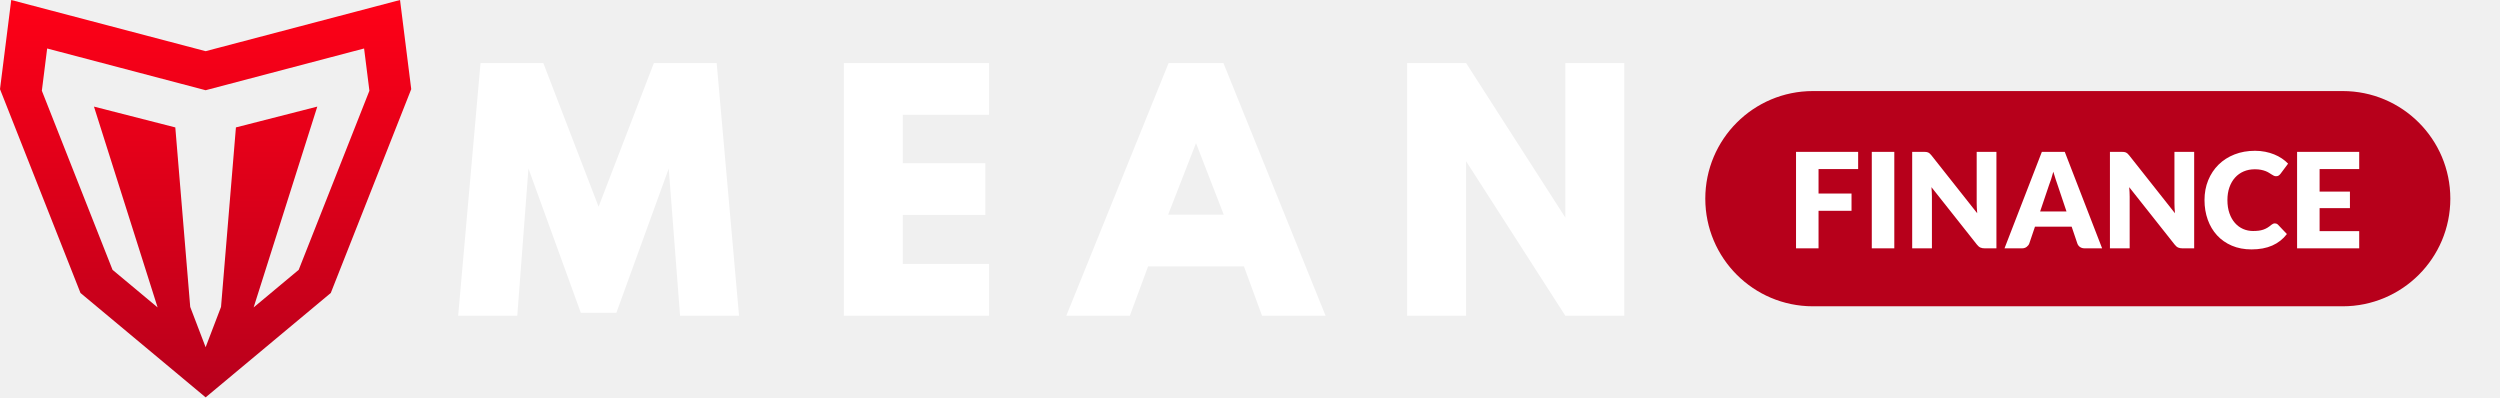
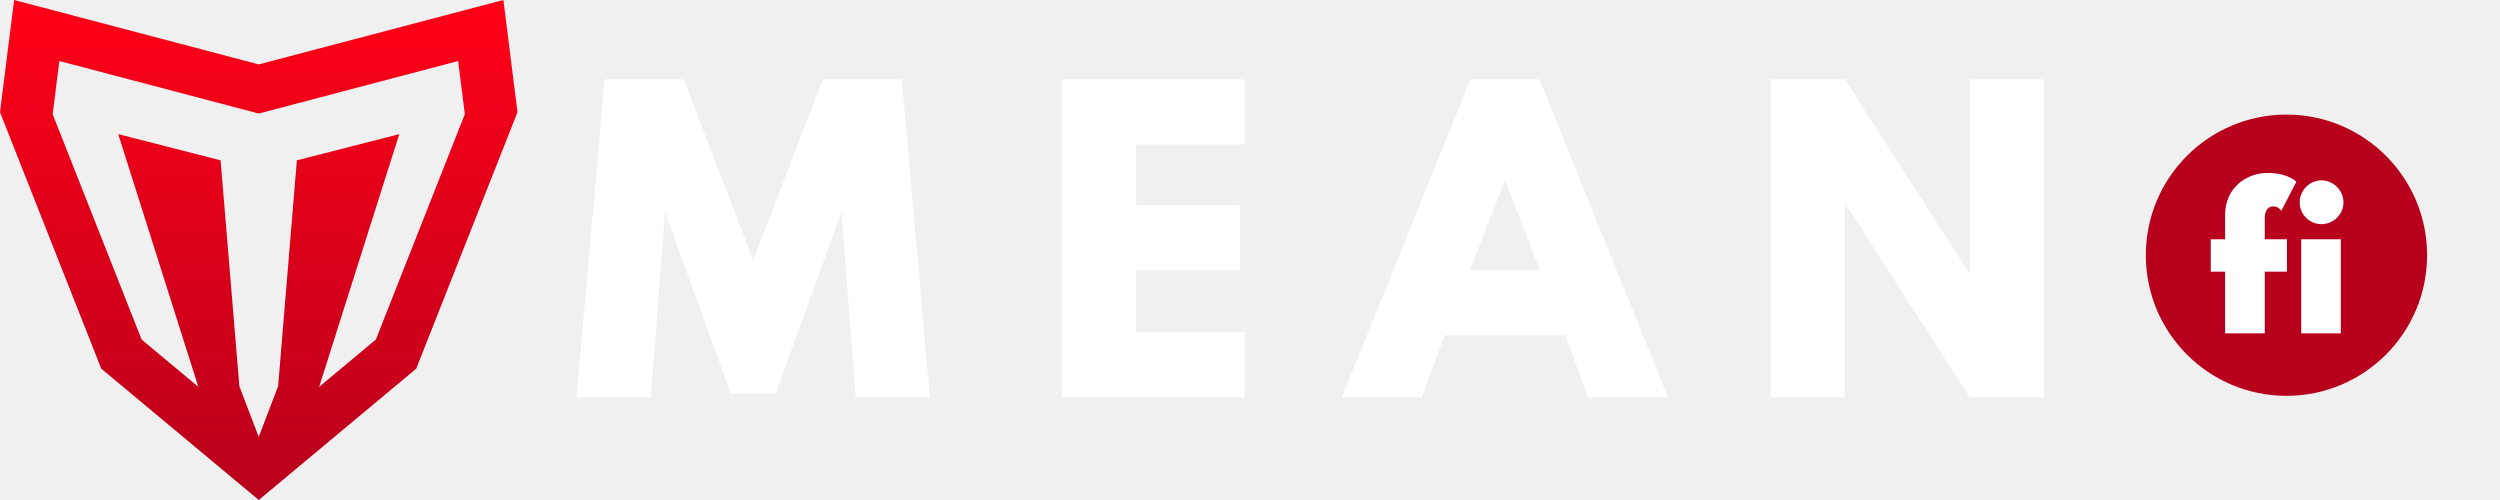
- <svg xmlns="http://www.w3.org/2000/svg" width="302px" height="48px" viewBox="0 0 302 48" version="1.1">
+ <svg xmlns="http://www.w3.org/2000/svg" width="240px" height="48px" viewBox="0 0 240 48" version="1.1">
  <defs>
    <linearGradient x1="50%" y1="0%" x2="50%" y2="100%" id="linearGradient-1">
      <stop stop-color="#FF0017" offset="0%" />
      <stop stop-color="#B7001C" offset="100%" />
    </linearGradient>
  </defs>
-   <g id="Logos/Source/Mean-Finance---White-on-Black" stroke="none" stroke-width="1" fill="none" fill-rule="evenodd">
+   <g id="Logos/Source/MeanFi-Black-on-White-Copy" stroke="none" stroke-width="1" fill="none" fill-rule="evenodd">
    <g id="Group">
      <g fill="url(#linearGradient-1)" id="Fill-1-Copy">
        <path d="M48.324,0 L24.84,6.182 L1.356,0 L0,10.77 L9.722,35.391 L24.842,48 L39.958,35.391 L49.677,10.77 L48.324,0 Z M43.982,5.857 L44.624,10.962 L36.083,32.596 L30.639,37.136 L38.329,12.877 L28.5,15.391 L26.7,37.076 L24.839,41.943 L22.979,37.076 L21.177,15.391 L11.35,12.877 L19.039,37.136 L13.595,32.596 L5.055,10.962 L5.697,5.857 L24.839,10.899 L43.982,5.857 Z" />
      </g>
      <path d="M62.487,38.14 L63.837,20.361 L70.164,37.788 L74.456,37.788 L80.783,20.361 L82.152,38.14 L89.275,38.14 L86.574,7.615 L78.989,7.615 L72.31,24.968 L65.632,7.615 L58.047,7.615 L55.346,38.14 L62.487,38.14 Z M119.476,38.14 L119.476,31.887 L109.06,31.887 L109.06,25.967 L119.032,25.967 L119.032,19.714 L109.06,19.714 L109.06,13.868 L119.476,13.868 L119.476,7.615 L101.938,7.615 L101.938,38.14 L119.476,38.14 Z M136.486,38.14 L138.688,32.183 L150.269,32.183 L152.452,38.14 L160.129,38.14 L147.79,7.615 L141.167,7.615 L128.809,38.14 L136.486,38.14 Z M147.827,25.93 L141.111,25.93 L144.478,17.291 L147.827,25.93 Z M177.103,38.14 L177.103,19.474 L189.091,38.14 L196.213,38.14 L196.213,7.615 L189.091,7.615 L189.091,26.282 L177.103,7.615 L169.98,7.615 L169.98,38.14 L177.103,38.14 Z" id="MEAN" fill="#FFFFFF" fill-rule="nonzero" />
    </g>
    <g id="Group" transform="translate(206, 11)">
-       <rect id="Rectangle" fill="#B7001B" x="0" y="0" width="90" height="26" rx="13" />
-       <path d="M13.68,19 L13.68,14.464 L17.664,14.464 L17.664,12.376 L13.68,12.376 L13.68,9.424 L18.464,9.424 L18.464,7.344 L10.96,7.344 L10.96,19 L13.68,19 Z M22.832,19 L22.832,7.344 L20.112,7.344 L20.112,19 L22.832,19 Z M27.376,19 L27.376,12.752 C27.376,12.581 27.371,12.399 27.36,12.204 C27.349,12.009 27.336,11.811 27.32,11.608 L27.32,11.608 L32.816,18.552 C32.949,18.723 33.088,18.84 33.232,18.904 C33.376,18.968 33.552,19 33.76,19 L33.76,19 L35.168,19 L35.168,7.344 L32.784,7.344 L32.784,13.512 C32.784,13.699 32.789,13.897 32.8,14.108 C32.811,14.319 32.827,14.536 32.848,14.76 L32.848,14.76 L27.312,7.76 C27.237,7.669 27.171,7.597 27.112,7.544 C27.053,7.491 26.992,7.449 26.928,7.42 C26.864,7.391 26.792,7.371 26.712,7.36 C26.632,7.349 26.533,7.344 26.416,7.344 L26.416,7.344 L24.992,7.344 L24.992,19 L27.376,19 Z M38.256,19 C38.48,19 38.669,18.94 38.824,18.82 C38.979,18.7 39.083,18.565 39.136,18.416 L39.136,18.416 L39.824,16.384 L44.256,16.384 L44.944,18.416 C45.003,18.587 45.108,18.727 45.26,18.836 C45.412,18.945 45.605,19 45.84,19 L45.84,19 L47.936,19 L43.424,7.344 L40.656,7.344 L36.144,19 L38.256,19 Z M43.632,14.544 L40.448,14.544 L41.52,11.368 C41.6,11.165 41.685,10.925 41.776,10.648 C41.867,10.371 41.955,10.069 42.04,9.744 C42.131,10.064 42.223,10.361 42.316,10.636 C42.409,10.911 42.491,11.149 42.56,11.352 L42.56,11.352 L43.632,14.544 Z M51.264,19 L51.264,12.752 C51.264,12.581 51.259,12.399 51.248,12.204 C51.237,12.009 51.224,11.811 51.208,11.608 L51.208,11.608 L56.704,18.552 C56.837,18.723 56.976,18.84 57.12,18.904 C57.264,18.968 57.44,19 57.648,19 L57.648,19 L59.056,19 L59.056,7.344 L56.672,7.344 L56.672,13.512 C56.672,13.699 56.677,13.897 56.688,14.108 C56.699,14.319 56.715,14.536 56.736,14.76 L56.736,14.76 L51.2,7.76 C51.125,7.669 51.059,7.597 51,7.544 C50.941,7.491 50.88,7.449 50.816,7.42 C50.752,7.391 50.68,7.371 50.6,7.36 C50.52,7.349 50.421,7.344 50.304,7.344 L50.304,7.344 L48.88,7.344 L48.88,19 L51.264,19 Z M65.984,19.128 C66.949,19.128 67.785,18.972 68.492,18.66 C69.199,18.348 69.787,17.885 70.256,17.272 L70.256,17.272 L69.184,16.144 C69.125,16.085 69.064,16.044 69,16.02 C68.936,15.996 68.872,15.984 68.808,15.984 C68.728,15.984 68.651,16.001 68.576,16.036 C68.501,16.071 68.432,16.115 68.368,16.168 C68.208,16.307 68.049,16.423 67.892,16.516 C67.735,16.609 67.569,16.685 67.396,16.744 C67.223,16.803 67.035,16.844 66.832,16.868 C66.629,16.892 66.405,16.904 66.16,16.904 C65.733,16.904 65.333,16.821 64.96,16.656 C64.587,16.491 64.26,16.249 63.98,15.932 C63.7,15.615 63.479,15.224 63.316,14.76 C63.153,14.296 63.072,13.765 63.072,13.168 C63.072,12.597 63.153,12.083 63.316,11.624 C63.479,11.165 63.705,10.775 63.996,10.452 C64.287,10.129 64.635,9.881 65.04,9.708 C65.445,9.535 65.893,9.448 66.384,9.448 C66.667,9.448 66.913,9.469 67.124,9.512 C67.335,9.555 67.519,9.607 67.676,9.668 C67.833,9.729 67.969,9.796 68.084,9.868 C68.199,9.94 68.304,10.007 68.4,10.068 C68.496,10.129 68.587,10.181 68.672,10.224 C68.757,10.267 68.848,10.288 68.944,10.288 C69.088,10.288 69.2,10.257 69.28,10.196 C69.36,10.135 69.429,10.067 69.488,9.992 L69.488,9.992 L70.4,8.768 C70.181,8.539 69.931,8.329 69.648,8.14 C69.365,7.951 69.056,7.788 68.72,7.652 C68.384,7.516 68.023,7.409 67.636,7.332 C67.249,7.255 66.837,7.216 66.4,7.216 C65.499,7.216 64.675,7.363 63.928,7.656 C63.181,7.949 62.54,8.36 62.004,8.888 C61.468,9.416 61.051,10.044 60.752,10.772 C60.453,11.5 60.304,12.299 60.304,13.168 C60.304,14.021 60.435,14.812 60.696,15.54 C60.957,16.268 61.332,16.897 61.82,17.428 C62.308,17.959 62.903,18.375 63.604,18.676 C64.305,18.977 65.099,19.128 65.984,19.128 Z M78.992,19 L78.992,16.92 L74.208,16.92 L74.208,14.144 L77.872,14.144 L77.872,12.144 L74.208,12.144 L74.208,9.424 L78.992,9.424 L78.992,7.344 L71.488,7.344 L71.488,19 L78.992,19 Z" id="FINANCE" fill="#FFFFFF" fill-rule="nonzero" />
+       <rect id="Rectangle" fill="#B7001B" x="0" y="0" width="27" height="27" rx="13.5" />
+       <path d="M11.416,21 L11.416,15.082 L13.55,15.082 L13.55,11.969 L11.416,11.969 L11.416,9.967 C11.416,9.065 11.845,8.812 12.241,8.812 C12.659,8.812 12.923,9.109 13.011,9.23 L14.452,6.447 C14.21,6.216 13.374,5.6 11.691,5.6 C9.634,5.6 7.61,7.041 7.61,9.637 L7.61,11.969 L6.235,11.969 L6.235,15.082 L7.61,15.082 L7.61,21 L11.416,21 Z M16.71,10.512 C16.71,10.512 16.709,10.512 16.708,10.512 L16.861,10.517 C16.784,10.517 16.708,10.513 16.634,10.505 C16.6,10.501 16.567,10.497 16.533,10.492 C16.519,10.489 16.504,10.487 16.49,10.484 C16.451,10.477 16.412,10.469 16.373,10.46 C16.361,10.457 16.348,10.454 16.336,10.451 C16.297,10.441 16.258,10.43 16.22,10.417 C16.206,10.413 16.191,10.408 16.177,10.403 C16.142,10.391 16.107,10.378 16.072,10.364 C16.059,10.358 16.045,10.352 16.032,10.347 C15.997,10.332 15.964,10.316 15.93,10.3 C15.916,10.293 15.902,10.285 15.889,10.278 C15.799,10.231 15.714,10.178 15.633,10.119 C15.616,10.107 15.599,10.094 15.582,10.081 C15.56,10.064 15.537,10.045 15.515,10.027 C15.5,10.014 15.485,10.001 15.47,9.987 C15.445,9.966 15.422,9.943 15.398,9.92 C15.385,9.907 15.371,9.894 15.358,9.88 C15.337,9.858 15.316,9.835 15.295,9.811 C15.283,9.798 15.271,9.784 15.259,9.77 C14.954,9.405 14.771,8.936 14.771,8.427 C14.771,7.283 15.706,6.315 16.861,6.315 C18.005,6.315 18.973,7.272 18.973,8.427 C18.973,9.571 18.016,10.517 16.861,10.517 L16.861,10.517 Z M18.72,21 L18.72,11.969 L14.914,11.969 L14.914,21 L18.72,21 Z" id="fi" fill="#FFFFFF" fill-rule="nonzero" />
    </g>
  </g>
</svg>
